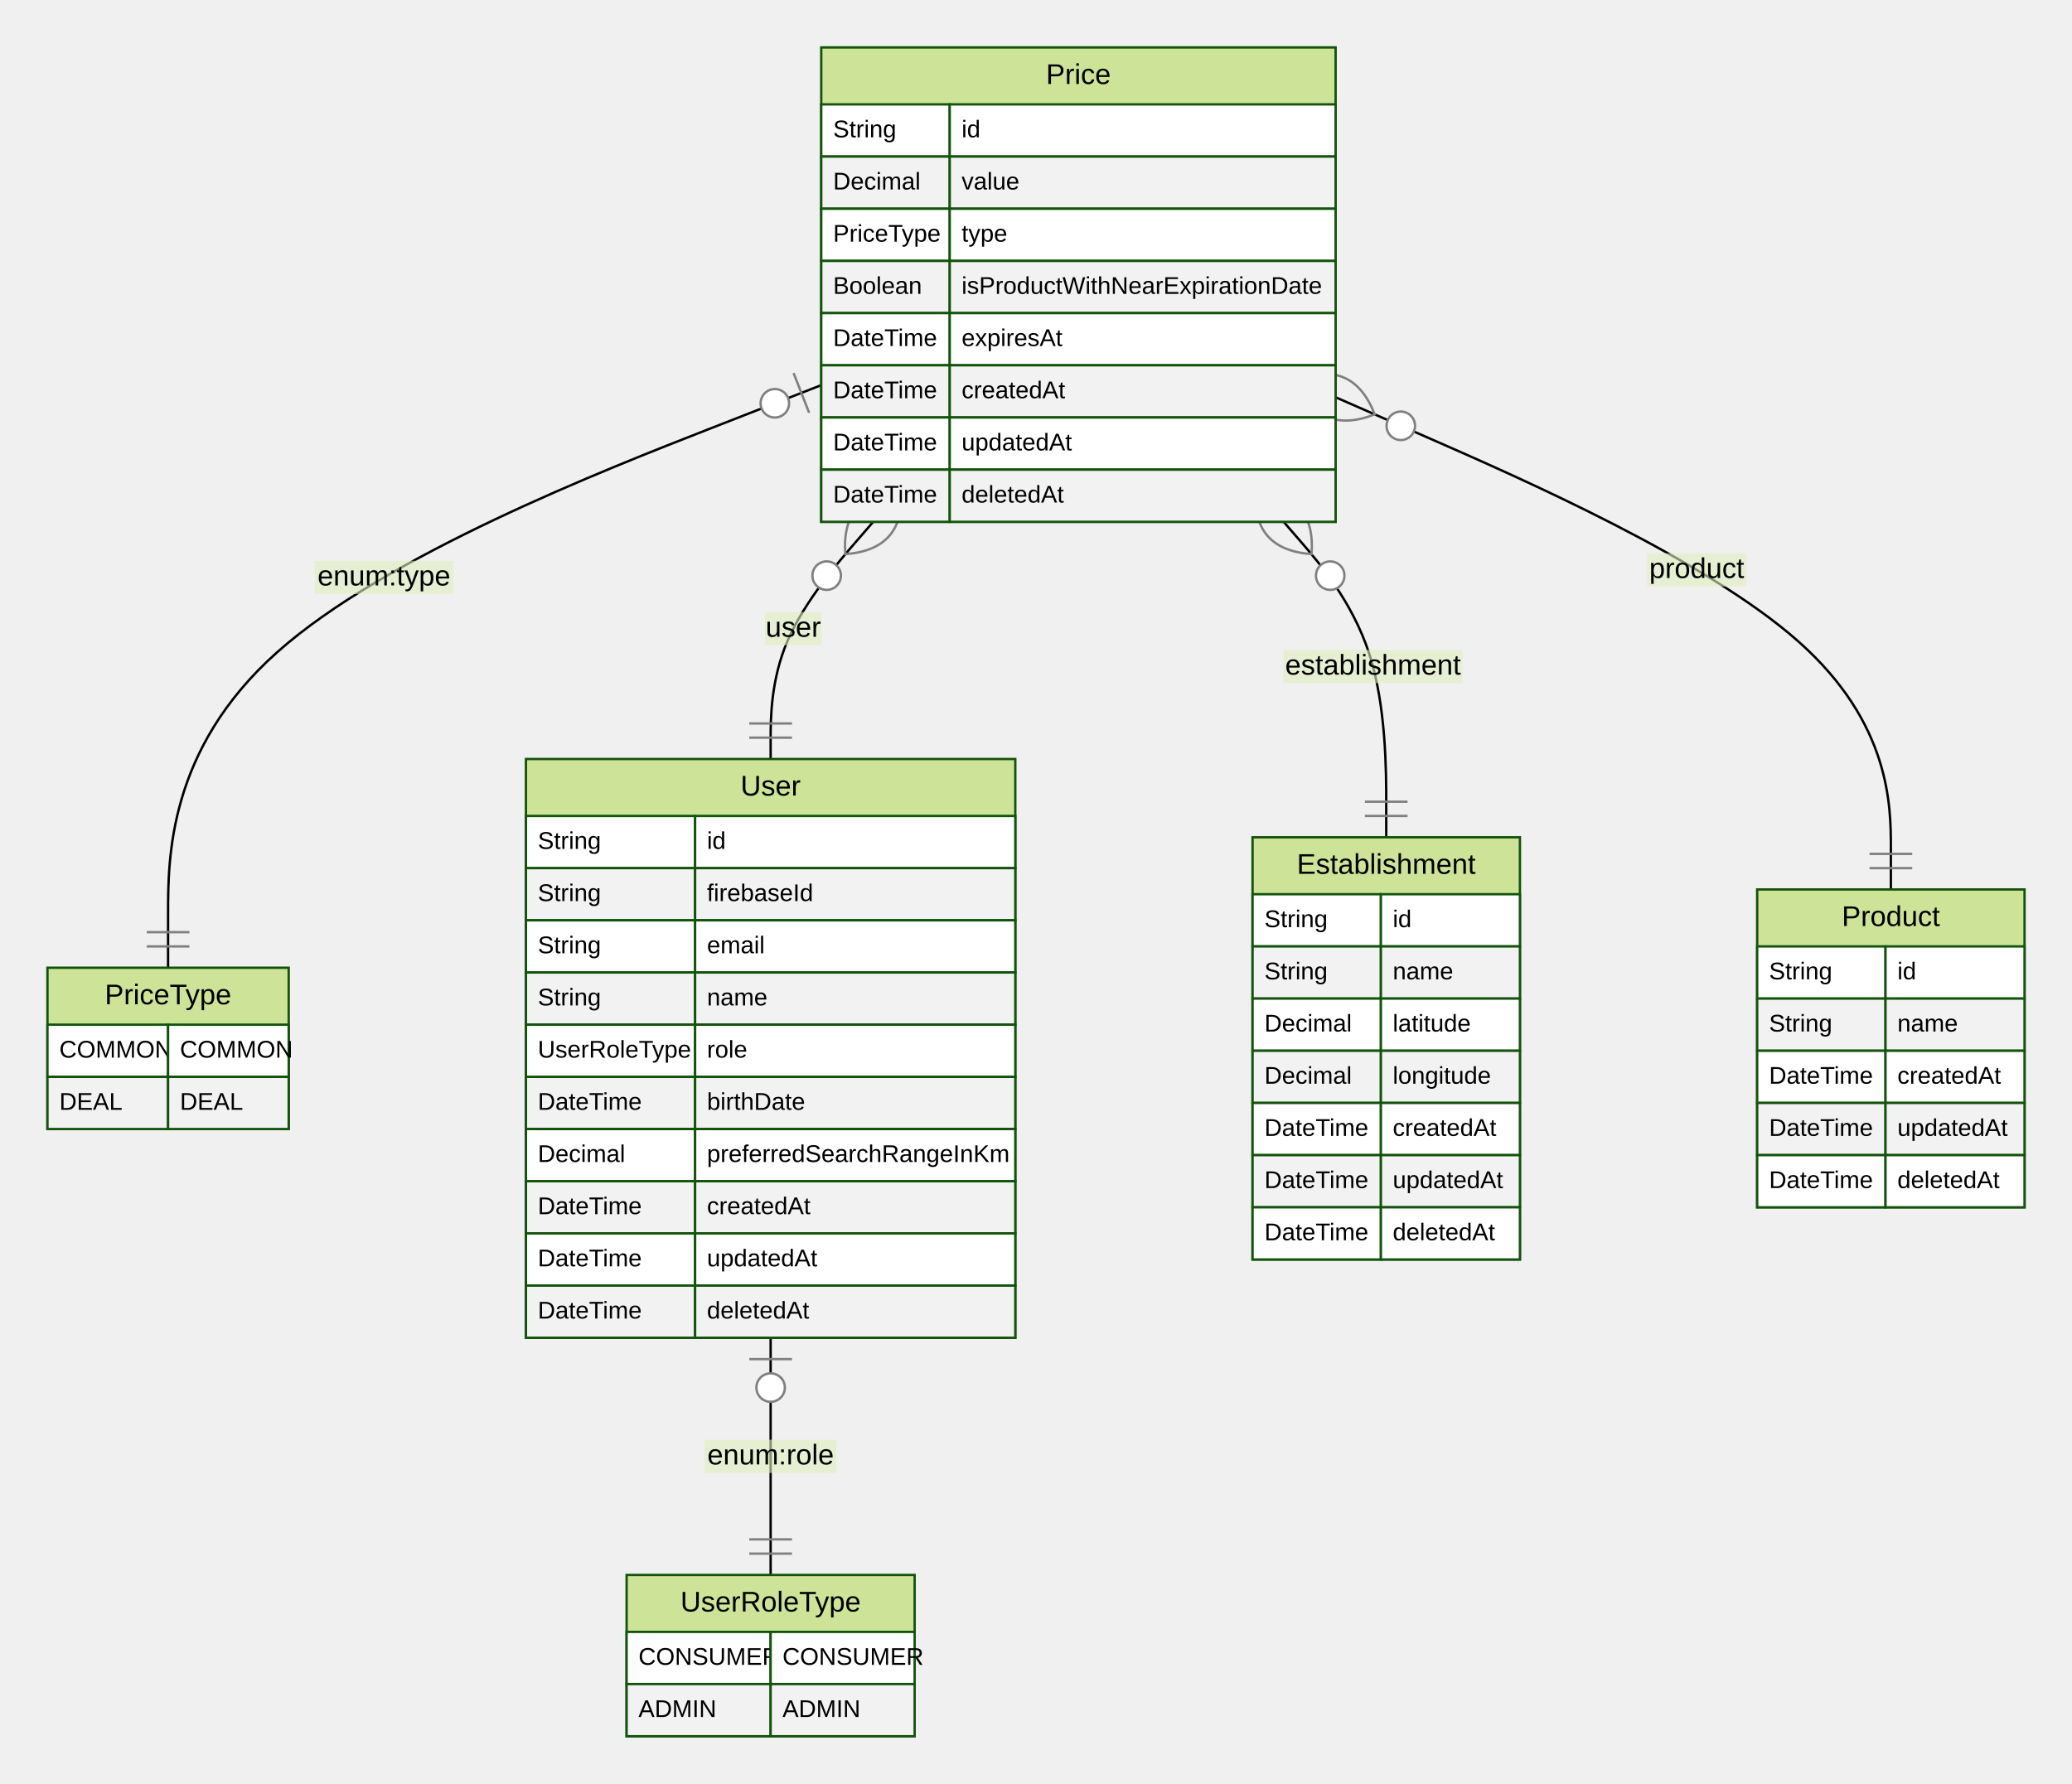
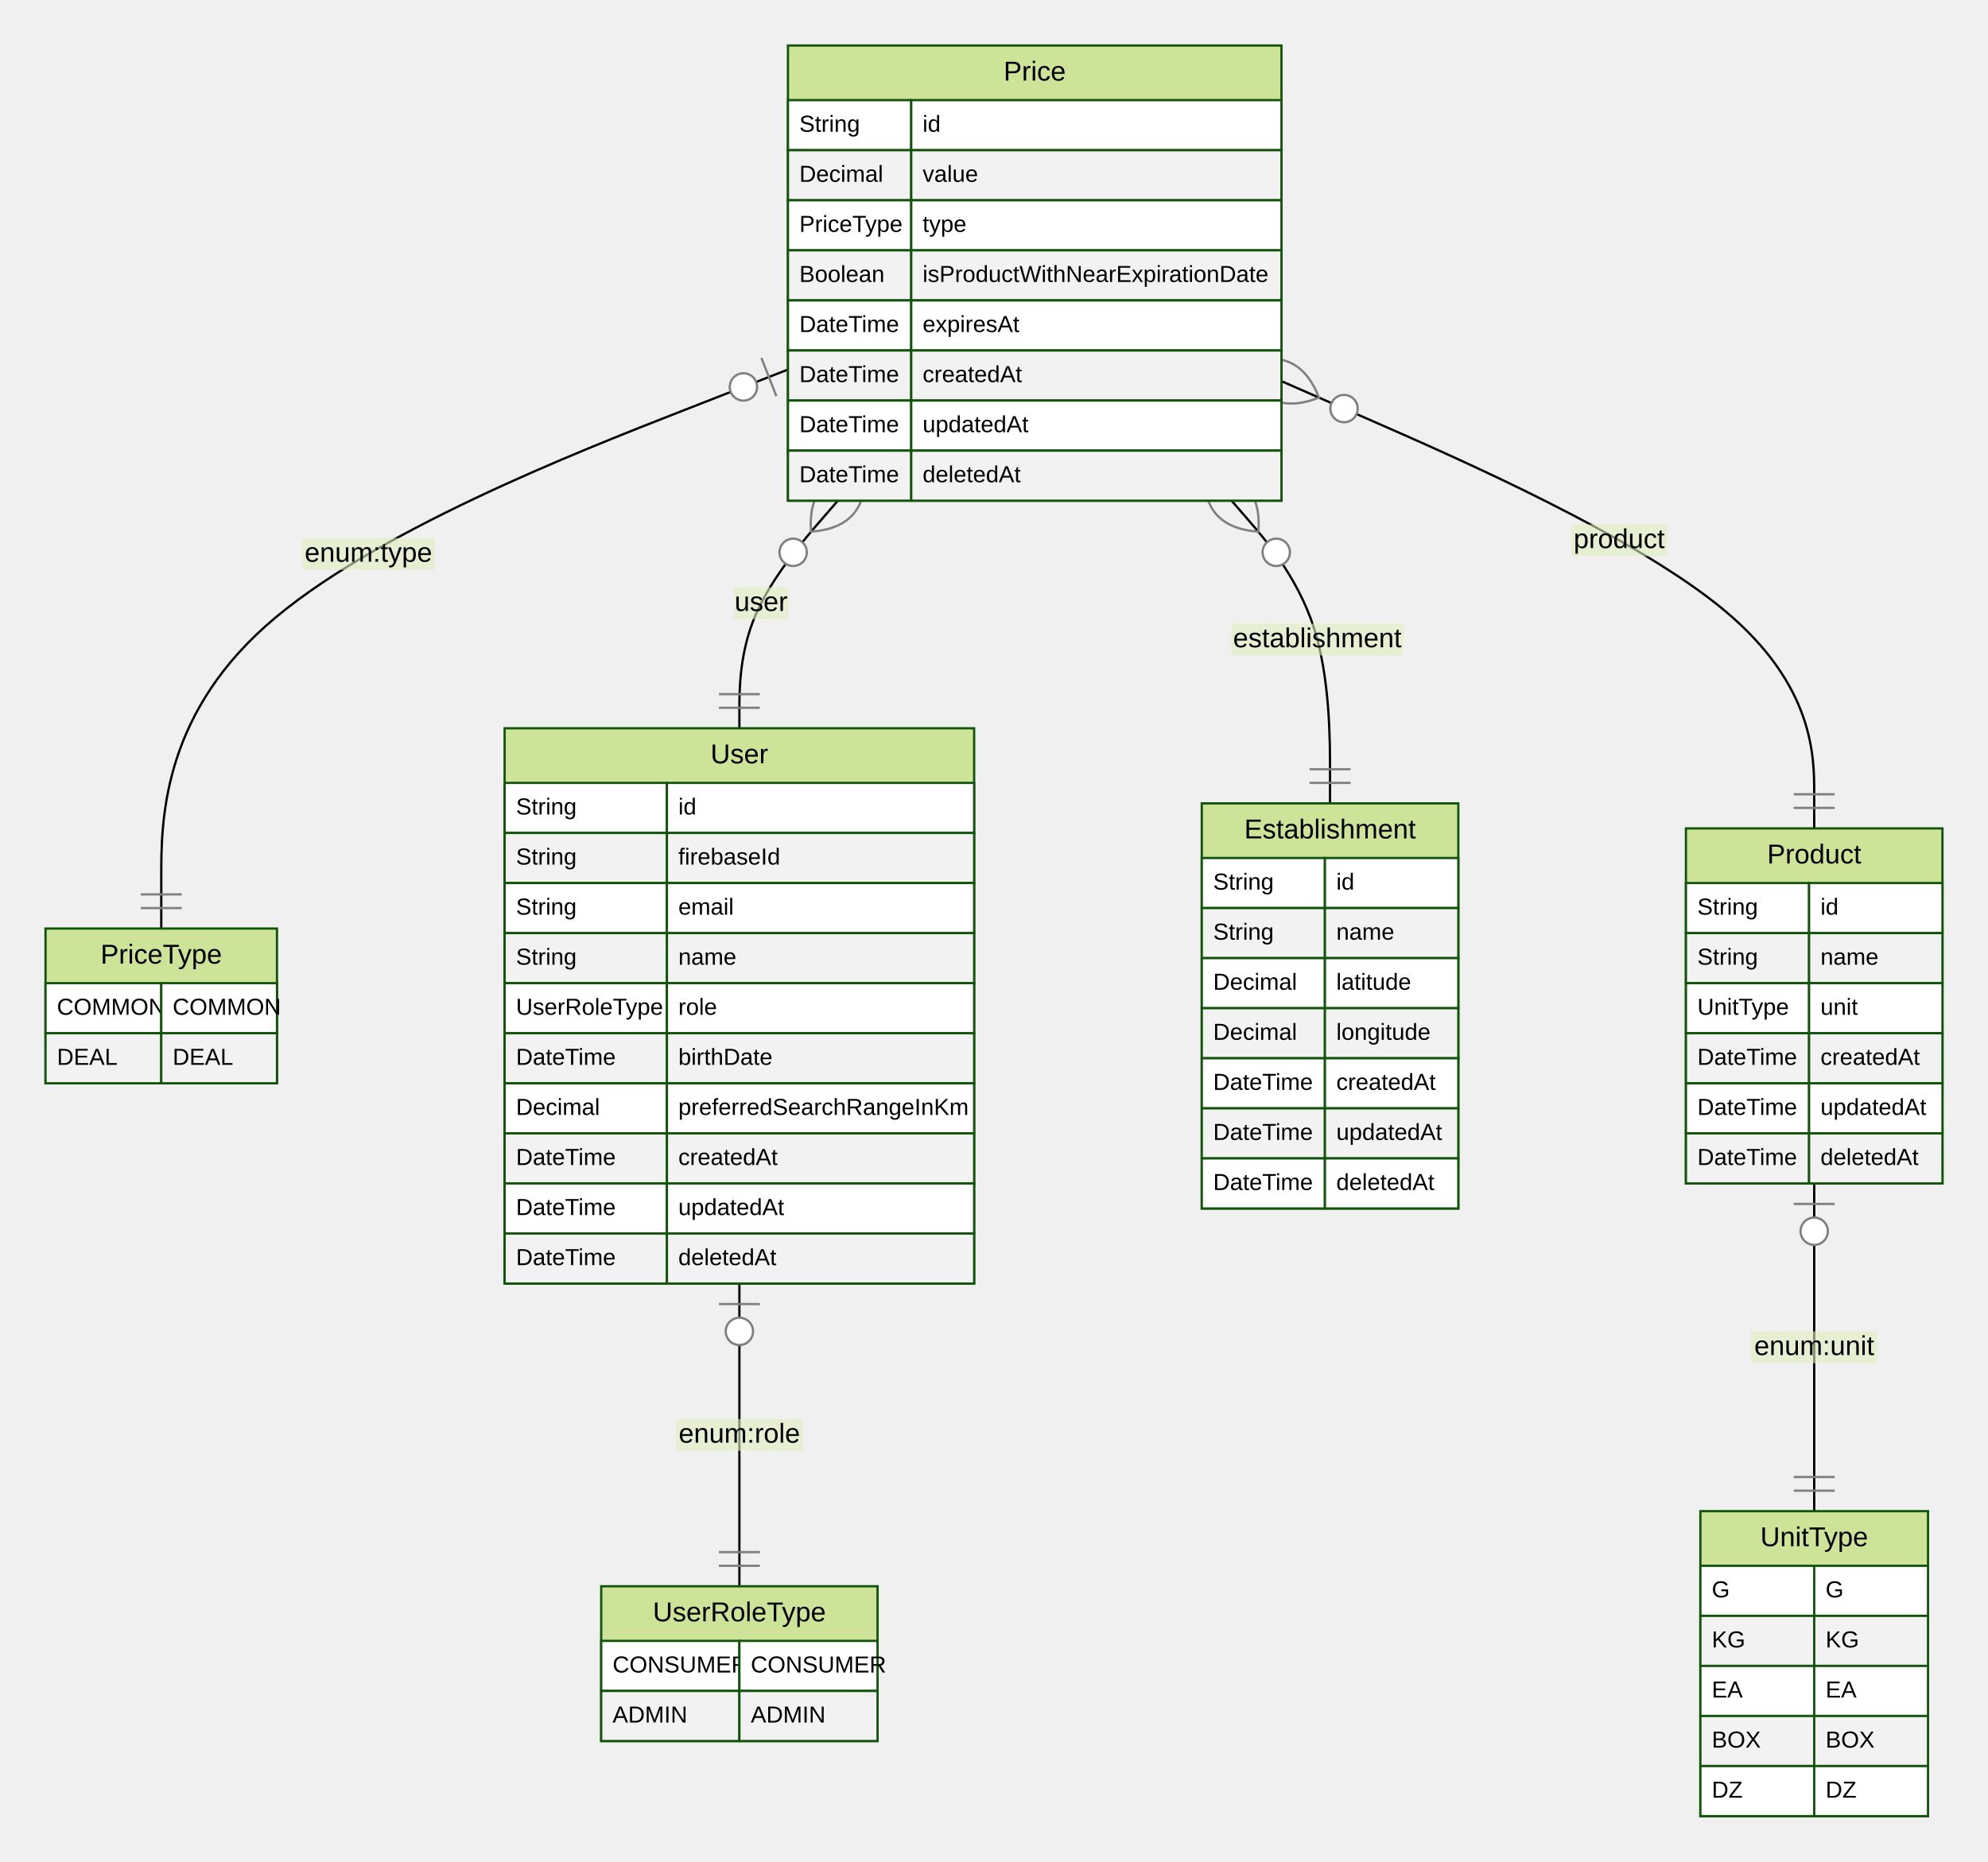
- <svg xmlns="http://www.w3.org/2000/svg" id="mermaid-0" width="100%" height="752" style="max-width: 873.355px; background-color: white;" viewBox="0 0 873.355 752">
+ <svg xmlns="http://www.w3.org/2000/svg" id="mermaid-0" width="100%" height="818" style="max-width: 873.355px; background-color: white;" viewBox="0 0 873.355 818">
  <style>#mermaid-0 {font-family:"trebuchet ms",verdana,arial,sans-serif;font-size:16px;fill:#000000;}#mermaid-0 .error-icon{fill:#552222;}#mermaid-0 .error-text{fill:#552222;stroke:#552222;}#mermaid-0 .edge-thickness-normal{stroke-width:2px;}#mermaid-0 .edge-thickness-thick{stroke-width:3.5px;}#mermaid-0 .edge-pattern-solid{stroke-dasharray:0;}#mermaid-0 .edge-pattern-dashed{stroke-dasharray:3;}#mermaid-0 .edge-pattern-dotted{stroke-dasharray:2;}#mermaid-0 .marker{fill:#000000;stroke:#000000;}#mermaid-0 .marker.cross{stroke:#000000;}#mermaid-0 svg{font-family:"trebuchet ms",verdana,arial,sans-serif;font-size:16px;}#mermaid-0 .entityBox{fill:#cde498;stroke:#13540c;}#mermaid-0 .attributeBoxOdd{fill:#ffffff;stroke:#13540c;}#mermaid-0 .attributeBoxEven{fill:#f2f2f2;stroke:#13540c;}#mermaid-0 .relationshipLabelBox{fill:hsl(78.158, 58.462%, 84.51%);opacity:0.7;background-color:hsl(78.158, 58.462%, 84.51%);}#mermaid-0 .relationshipLabelBox rect{opacity:0.5;}#mermaid-0 .relationshipLine{stroke:#000000;}#mermaid-0 :root{--mermaid-font-family:"trebuchet ms",verdana,arial,sans-serif;}</style>
  <g />
  <defs>
    <marker id="ONLY_ONE_START" refX="0" refY="9" markerWidth="18" markerHeight="18" orient="auto">
      <path stroke="gray" fill="none" d="M9,0 L9,18 M15,0 L15,18" />
    </marker>
  </defs>
  <defs>
    <marker id="ONLY_ONE_END" refX="18" refY="9" markerWidth="18" markerHeight="18" orient="auto">
      <path stroke="gray" fill="none" d="M3,0 L3,18 M9,0 L9,18" />
    </marker>
  </defs>
  <defs>
    <marker id="ZERO_OR_ONE_START" refX="0" refY="9" markerWidth="30" markerHeight="18" orient="auto">
      <circle stroke="gray" fill="white" cx="21" cy="9" r="6" />
      <path stroke="gray" fill="none" d="M9,0 L9,18" />
    </marker>
  </defs>
  <defs>
    <marker id="ZERO_OR_ONE_END" refX="30" refY="9" markerWidth="30" markerHeight="18" orient="auto">
      <circle stroke="gray" fill="white" cx="9" cy="9" r="6" />
      <path stroke="gray" fill="none" d="M21,0 L21,18" />
    </marker>
  </defs>
  <defs>
    <marker id="ONE_OR_MORE_START" refX="18" refY="18" markerWidth="45" markerHeight="36" orient="auto">
      <path stroke="gray" fill="none" d="M0,18 Q 18,0 36,18 Q 18,36 0,18 M42,9 L42,27" />
    </marker>
  </defs>
  <defs>
    <marker id="ONE_OR_MORE_END" refX="27" refY="18" markerWidth="45" markerHeight="36" orient="auto">
      <path stroke="gray" fill="none" d="M3,9 L3,27 M9,18 Q27,0 45,18 Q27,36 9,18" />
    </marker>
  </defs>
  <defs>
    <marker id="ZERO_OR_MORE_START" refX="18" refY="18" markerWidth="57" markerHeight="36" orient="auto">
      <circle stroke="gray" fill="white" cx="48" cy="18" r="6" />
      <path stroke="gray" fill="none" d="M0,18 Q18,0 36,18 Q18,36 0,18" />
    </marker>
  </defs>
  <defs>
    <marker id="ZERO_OR_MORE_END" refX="39" refY="18" markerWidth="57" markerHeight="36" orient="auto">
      <circle stroke="gray" fill="white" cx="9" cy="18" r="6" />
      <path stroke="gray" fill="none" d="M21,18 Q39,0 57,18 Q39,36 21,18" />
    </marker>
  </defs>
-   <path class="er relationshipLine" d="M324.822,564L324.822,572.333C324.822,580.667,324.822,597.333,324.822,614C324.822,630.667,324.822,647.333,324.822,655.667L324.822,664" stroke="gray" fill="none" marker-end="url(#ONLY_ONE_END)" marker-start="url(#ZERO_OR_ONE_START)" />
+   <path class="er relationshipLine" d="M324.822,564L324.822,572.333C324.822,580.667,324.822,597.333,324.822,619.5C324.822,641.667,324.822,669.333,324.822,683.167L324.822,697" stroke="gray" fill="none" marker-end="url(#ONLY_ONE_END)" marker-start="url(#ZERO_OR_ONE_START)" />
+   <path class="er relationshipLine" d="M797.005,520L797.005,535.667C797.005,551.333,797.005,582.667,797.005,606.667C797.005,630.667,797.005,647.333,797.005,655.667L797.005,664" stroke="gray" fill="none" marker-end="url(#ONLY_ONE_END)" marker-start="url(#ZERO_OR_ONE_START)" />
  <path class="er relationshipLine" d="M346.158,162.377L300.273,180.314C254.387,198.251,162.615,234.126,116.73,275.063C70.844,316,70.844,362,70.844,385L70.844,408" stroke="gray" fill="none" marker-end="url(#ONLY_ONE_END)" marker-start="url(#ZERO_OR_ONE_START)" />
  <path class="er relationshipLine" d="M368.069,220L360.861,228.333C353.653,236.667,339.237,253.333,332.029,270C324.822,286.667,324.822,303.333,324.822,311.667L324.822,320" stroke="gray" fill="none" marker-end="url(#ONLY_ONE_END)" marker-start="url(#ZERO_OR_MORE_START)" />
-   <path class="er relationshipLine" d="M562.968,167.485L601.974,184.571C640.981,201.657,718.993,235.828,757.999,270.414C797.005,305,797.005,340,797.005,357.5L797.005,375" stroke="gray" fill="none" marker-end="url(#ONLY_ONE_END)" marker-start="url(#ZERO_OR_MORE_START)" />
+   <path class="er relationshipLine" d="M562.968,167.485L601.974,184.571C640.981,201.657,718.993,235.828,757.999,268.581C797.005,301.333,797.005,332.667,797.005,348.333L797.005,364" stroke="gray" fill="none" marker-end="url(#ONLY_ONE_END)" marker-start="url(#ZERO_OR_MORE_START)" />
  <path class="er relationshipLine" d="M541.058,220L548.266,228.333C555.474,236.667,569.89,253.333,577.097,275.5C584.305,297.667,584.305,325.333,584.305,339.167L584.305,353" stroke="gray" fill="none" marker-end="url(#ONLY_ONE_END)" marker-start="url(#ZERO_OR_MORE_START)" />
-   <g id="UserRoleType" transform="translate(264.118,664 )">
+   <g id="UserRoleType" transform="translate(264.118,697 )">
    <rect class="er entityBox" fill="honeydew" fill-opacity="100%" stroke="gray" x="0" y="0" width="121.407" height="68" />
    <text class="er entityLabel" id="entity-UserRoleType" x="0" y="0" dominant-baseline="middle" text-anchor="middle" style="font-family: &quot;trebuchet ms&quot;, verdana, arial, sans-serif;; font-size: 12px" transform="translate(60.70358,12)">UserRoleType</text>
    <rect class="er attributeBoxOdd" fill="honeydew" fill-opacity="100%" stroke="gray" x="0" y="24" width="60.704" height="22" />
    <text class="er entityLabel" id="entity-UserRoleType-attr-1-type" x="0" y="0" dominant-baseline="middle" text-anchor="left" style="font-family: &quot;trebuchet ms&quot;, verdana, arial, sans-serif;; font-size: 10.2px" transform="translate(5,35)">CONSUMER</text>
    <rect class="er attributeBoxOdd" fill="honeydew" fill-opacity="100%" stroke="gray" x="60.704" y="24" width="60.704" height="22" />
    <text class="er entityLabel" id="entity-UserRoleType-attr-1-name" x="0" y="0" dominant-baseline="middle" text-anchor="left" style="font-family: &quot;trebuchet ms&quot;, verdana, arial, sans-serif;; font-size: 10.2px" transform="translate(65.70358,35)">CONSUMER</text>
    <rect class="er attributeBoxEven" fill="honeydew" fill-opacity="100%" stroke="gray" x="0" y="46" width="60.704" height="22" />
    <text class="er entityLabel" id="entity-UserRoleType-attr-2-type" x="0" y="0" dominant-baseline="middle" text-anchor="left" style="font-family: &quot;trebuchet ms&quot;, verdana, arial, sans-serif;; font-size: 10.2px" transform="translate(5,57)">ADMIN</text>
    <rect class="er attributeBoxEven" fill="honeydew" fill-opacity="100%" stroke="gray" x="60.704" y="46" width="60.704" height="22" />
    <text class="er entityLabel" id="entity-UserRoleType-attr-2-name" x="0" y="0" dominant-baseline="middle" text-anchor="left" style="font-family: &quot;trebuchet ms&quot;, verdana, arial, sans-serif;; font-size: 10.2px" transform="translate(65.70358,57)">ADMIN</text>
+   </g>
+   <g id="UnitType" transform="translate(747.0048,664 )">
+     <rect class="er entityBox" fill="honeydew" fill-opacity="100%" stroke="gray" x="0" y="0" width="100" height="134" />
+     <text class="er entityLabel" id="entity-UnitType" x="0" y="0" dominant-baseline="middle" text-anchor="middle" style="font-family: &quot;trebuchet ms&quot;, verdana, arial, sans-serif;; font-size: 12px" transform="translate(50,12)">UnitType</text>
+     <rect class="er attributeBoxOdd" fill="honeydew" fill-opacity="100%" stroke="gray" x="0" y="24" width="50" height="22" />
+     <text class="er entityLabel" id="entity-UnitType-attr-1-type" x="0" y="0" dominant-baseline="middle" text-anchor="left" style="font-family: &quot;trebuchet ms&quot;, verdana, arial, sans-serif;; font-size: 10.2px" transform="translate(5,35)">G</text>
+     <rect class="er attributeBoxOdd" fill="honeydew" fill-opacity="100%" stroke="gray" x="50" y="24" width="50" height="22" />
+     <text class="er entityLabel" id="entity-UnitType-attr-1-name" x="0" y="0" dominant-baseline="middle" text-anchor="left" style="font-family: &quot;trebuchet ms&quot;, verdana, arial, sans-serif;; font-size: 10.2px" transform="translate(55,35)">G</text>
+     <rect class="er attributeBoxEven" fill="honeydew" fill-opacity="100%" stroke="gray" x="0" y="46" width="50" height="22" />
+     <text class="er entityLabel" id="entity-UnitType-attr-2-type" x="0" y="0" dominant-baseline="middle" text-anchor="left" style="font-family: &quot;trebuchet ms&quot;, verdana, arial, sans-serif;; font-size: 10.2px" transform="translate(5,57)">KG</text>
+     <rect class="er attributeBoxEven" fill="honeydew" fill-opacity="100%" stroke="gray" x="50" y="46" width="50" height="22" />
+     <text class="er entityLabel" id="entity-UnitType-attr-2-name" x="0" y="0" dominant-baseline="middle" text-anchor="left" style="font-family: &quot;trebuchet ms&quot;, verdana, arial, sans-serif;; font-size: 10.2px" transform="translate(55,57)">KG</text>
+     <rect class="er attributeBoxOdd" fill="honeydew" fill-opacity="100%" stroke="gray" x="0" y="68" width="50" height="22" />
+     <text class="er entityLabel" id="entity-UnitType-attr-3-type" x="0" y="0" dominant-baseline="middle" text-anchor="left" style="font-family: &quot;trebuchet ms&quot;, verdana, arial, sans-serif;; font-size: 10.2px" transform="translate(5,79)">EA</text>
+     <rect class="er attributeBoxOdd" fill="honeydew" fill-opacity="100%" stroke="gray" x="50" y="68" width="50" height="22" />
+     <text class="er entityLabel" id="entity-UnitType-attr-3-name" x="0" y="0" dominant-baseline="middle" text-anchor="left" style="font-family: &quot;trebuchet ms&quot;, verdana, arial, sans-serif;; font-size: 10.2px" transform="translate(55,79)">EA</text>
+     <rect class="er attributeBoxEven" fill="honeydew" fill-opacity="100%" stroke="gray" x="0" y="90" width="50" height="22" />
+     <text class="er entityLabel" id="entity-UnitType-attr-4-type" x="0" y="0" dominant-baseline="middle" text-anchor="left" style="font-family: &quot;trebuchet ms&quot;, verdana, arial, sans-serif;; font-size: 10.2px" transform="translate(5,101)">BOX</text>
+     <rect class="er attributeBoxEven" fill="honeydew" fill-opacity="100%" stroke="gray" x="50" y="90" width="50" height="22" />
+     <text class="er entityLabel" id="entity-UnitType-attr-4-name" x="0" y="0" dominant-baseline="middle" text-anchor="left" style="font-family: &quot;trebuchet ms&quot;, verdana, arial, sans-serif;; font-size: 10.2px" transform="translate(55,101)">BOX</text>
+     <rect class="er attributeBoxOdd" fill="honeydew" fill-opacity="100%" stroke="gray" x="0" y="112" width="50" height="22" />
+     <text class="er entityLabel" id="entity-UnitType-attr-5-type" x="0" y="0" dominant-baseline="middle" text-anchor="left" style="font-family: &quot;trebuchet ms&quot;, verdana, arial, sans-serif;; font-size: 10.2px" transform="translate(5,123)">DZ</text>
+     <rect class="er attributeBoxOdd" fill="honeydew" fill-opacity="100%" stroke="gray" x="50" y="112" width="50" height="22" />
+     <text class="er entityLabel" id="entity-UnitType-attr-5-name" x="0" y="0" dominant-baseline="middle" text-anchor="left" style="font-family: &quot;trebuchet ms&quot;, verdana, arial, sans-serif;; font-size: 10.2px" transform="translate(55,123)">DZ</text>
  </g>
  <g id="PriceType" transform="translate(20,408 )">
    <rect class="er entityBox" fill="honeydew" fill-opacity="100%" stroke="gray" x="0" y="0" width="101.688" height="68" />
    <text class="er entityLabel" id="entity-PriceType" x="0" y="0" dominant-baseline="middle" text-anchor="middle" style="font-family: &quot;trebuchet ms&quot;, verdana, arial, sans-serif;; font-size: 12px" transform="translate(50.84375,12)">PriceType</text>
    <rect class="er attributeBoxOdd" fill="honeydew" fill-opacity="100%" stroke="gray" x="0" y="24" width="50.844" height="22" />
    <text class="er entityLabel" id="entity-PriceType-attr-1-type" x="0" y="0" dominant-baseline="middle" text-anchor="left" style="font-family: &quot;trebuchet ms&quot;, verdana, arial, sans-serif;; font-size: 10.2px" transform="translate(5,35)">COMMON</text>
    <rect class="er attributeBoxOdd" fill="honeydew" fill-opacity="100%" stroke="gray" x="50.844" y="24" width="50.844" height="22" />
    <text class="er entityLabel" id="entity-PriceType-attr-1-name" x="0" y="0" dominant-baseline="middle" text-anchor="left" style="font-family: &quot;trebuchet ms&quot;, verdana, arial, sans-serif;; font-size: 10.2px" transform="translate(55.84375,35)">COMMON</text>
    <rect class="er attributeBoxEven" fill="honeydew" fill-opacity="100%" stroke="gray" x="0" y="46" width="50.844" height="22" />
    <text class="er entityLabel" id="entity-PriceType-attr-2-type" x="0" y="0" dominant-baseline="middle" text-anchor="left" style="font-family: &quot;trebuchet ms&quot;, verdana, arial, sans-serif;; font-size: 10.2px" transform="translate(5,57)">DEAL</text>
    <rect class="er attributeBoxEven" fill="honeydew" fill-opacity="100%" stroke="gray" x="50.844" y="46" width="50.844" height="22" />
    <text class="er entityLabel" id="entity-PriceType-attr-2-name" x="0" y="0" dominant-baseline="middle" text-anchor="left" style="font-family: &quot;trebuchet ms&quot;, verdana, arial, sans-serif;; font-size: 10.2px" transform="translate(55.84375,57)">DEAL</text>
  </g>
  <g id="User" transform="translate(221.6875,320 )">
    <rect class="er entityBox" fill="honeydew" fill-opacity="100%" stroke="gray" x="0" y="0" width="206.268" height="244" />
    <text class="er entityLabel" id="entity-User" x="0" y="0" dominant-baseline="middle" text-anchor="middle" style="font-family: &quot;trebuchet ms&quot;, verdana, arial, sans-serif;; font-size: 12px" transform="translate(103.134,12)">User</text>
    <rect class="er attributeBoxOdd" fill="honeydew" fill-opacity="100%" stroke="gray" x="0" y="24" width="71.298" height="22" />
    <text class="er entityLabel" id="entity-User-attr-1-type" x="0" y="0" dominant-baseline="middle" text-anchor="left" style="font-family: &quot;trebuchet ms&quot;, verdana, arial, sans-serif;; font-size: 10.2px" transform="translate(5,35)">String</text>
    <rect class="er attributeBoxOdd" fill="honeydew" fill-opacity="100%" stroke="gray" x="71.298" y="24" width="134.97" height="22" />
    <text class="er entityLabel" id="entity-User-attr-1-name" x="0" y="0" dominant-baseline="middle" text-anchor="left" style="font-family: &quot;trebuchet ms&quot;, verdana, arial, sans-serif;; font-size: 10.2px" transform="translate(76.29807,35)">id</text>
    <rect class="er attributeBoxEven" fill="honeydew" fill-opacity="100%" stroke="gray" x="0" y="46" width="71.298" height="22" />
    <text class="er entityLabel" id="entity-User-attr-2-type" x="0" y="0" dominant-baseline="middle" text-anchor="left" style="font-family: &quot;trebuchet ms&quot;, verdana, arial, sans-serif;; font-size: 10.2px" transform="translate(5,57)">String</text>
    <rect class="er attributeBoxEven" fill="honeydew" fill-opacity="100%" stroke="gray" x="71.298" y="46" width="134.97" height="22" />
    <text class="er entityLabel" id="entity-User-attr-2-name" x="0" y="0" dominant-baseline="middle" text-anchor="left" style="font-family: &quot;trebuchet ms&quot;, verdana, arial, sans-serif;; font-size: 10.2px" transform="translate(76.29807,57)">firebaseId</text>
    <rect class="er attributeBoxOdd" fill="honeydew" fill-opacity="100%" stroke="gray" x="0" y="68" width="71.298" height="22" />
    <text class="er entityLabel" id="entity-User-attr-3-type" x="0" y="0" dominant-baseline="middle" text-anchor="left" style="font-family: &quot;trebuchet ms&quot;, verdana, arial, sans-serif;; font-size: 10.2px" transform="translate(5,79)">String</text>
    <rect class="er attributeBoxOdd" fill="honeydew" fill-opacity="100%" stroke="gray" x="71.298" y="68" width="134.97" height="22" />
    <text class="er entityLabel" id="entity-User-attr-3-name" x="0" y="0" dominant-baseline="middle" text-anchor="left" style="font-family: &quot;trebuchet ms&quot;, verdana, arial, sans-serif;; font-size: 10.2px" transform="translate(76.29807,79)">email</text>
    <rect class="er attributeBoxEven" fill="honeydew" fill-opacity="100%" stroke="gray" x="0" y="90" width="71.298" height="22" />
    <text class="er entityLabel" id="entity-User-attr-4-type" x="0" y="0" dominant-baseline="middle" text-anchor="left" style="font-family: &quot;trebuchet ms&quot;, verdana, arial, sans-serif;; font-size: 10.2px" transform="translate(5,101)">String</text>
    <rect class="er attributeBoxEven" fill="honeydew" fill-opacity="100%" stroke="gray" x="71.298" y="90" width="134.97" height="22" />
    <text class="er entityLabel" id="entity-User-attr-4-name" x="0" y="0" dominant-baseline="middle" text-anchor="left" style="font-family: &quot;trebuchet ms&quot;, verdana, arial, sans-serif;; font-size: 10.2px" transform="translate(76.29807,101)">name</text>
    <rect class="er attributeBoxOdd" fill="honeydew" fill-opacity="100%" stroke="gray" x="0" y="112" width="71.298" height="22" />
    <text class="er entityLabel" id="entity-User-attr-5-type" x="0" y="0" dominant-baseline="middle" text-anchor="left" style="font-family: &quot;trebuchet ms&quot;, verdana, arial, sans-serif;; font-size: 10.2px" transform="translate(5,123)">UserRoleType</text>
    <rect class="er attributeBoxOdd" fill="honeydew" fill-opacity="100%" stroke="gray" x="71.298" y="112" width="134.97" height="22" />
    <text class="er entityLabel" id="entity-User-attr-5-name" x="0" y="0" dominant-baseline="middle" text-anchor="left" style="font-family: &quot;trebuchet ms&quot;, verdana, arial, sans-serif;; font-size: 10.2px" transform="translate(76.29807,123)">role</text>
    <rect class="er attributeBoxEven" fill="honeydew" fill-opacity="100%" stroke="gray" x="0" y="134" width="71.298" height="22" />
    <text class="er entityLabel" id="entity-User-attr-6-type" x="0" y="0" dominant-baseline="middle" text-anchor="left" style="font-family: &quot;trebuchet ms&quot;, verdana, arial, sans-serif;; font-size: 10.2px" transform="translate(5,145)">DateTime</text>
    <rect class="er attributeBoxEven" fill="honeydew" fill-opacity="100%" stroke="gray" x="71.298" y="134" width="134.97" height="22" />
    <text class="er entityLabel" id="entity-User-attr-6-name" x="0" y="0" dominant-baseline="middle" text-anchor="left" style="font-family: &quot;trebuchet ms&quot;, verdana, arial, sans-serif;; font-size: 10.2px" transform="translate(76.29807,145)">birthDate</text>
    <rect class="er attributeBoxOdd" fill="honeydew" fill-opacity="100%" stroke="gray" x="0" y="156" width="71.298" height="22" />
    <text class="er entityLabel" id="entity-User-attr-7-type" x="0" y="0" dominant-baseline="middle" text-anchor="left" style="font-family: &quot;trebuchet ms&quot;, verdana, arial, sans-serif;; font-size: 10.2px" transform="translate(5,167)">Decimal</text>
    <rect class="er attributeBoxOdd" fill="honeydew" fill-opacity="100%" stroke="gray" x="71.298" y="156" width="134.97" height="22" />
    <text class="er entityLabel" id="entity-User-attr-7-name" x="0" y="0" dominant-baseline="middle" text-anchor="left" style="font-family: &quot;trebuchet ms&quot;, verdana, arial, sans-serif;; font-size: 10.2px" transform="translate(76.29807,167)">preferredSearchRangeInKm</text>
    <rect class="er attributeBoxEven" fill="honeydew" fill-opacity="100%" stroke="gray" x="0" y="178" width="71.298" height="22" />
    <text class="er entityLabel" id="entity-User-attr-8-type" x="0" y="0" dominant-baseline="middle" text-anchor="left" style="font-family: &quot;trebuchet ms&quot;, verdana, arial, sans-serif;; font-size: 10.2px" transform="translate(5,189)">DateTime</text>
    <rect class="er attributeBoxEven" fill="honeydew" fill-opacity="100%" stroke="gray" x="71.298" y="178" width="134.97" height="22" />
    <text class="er entityLabel" id="entity-User-attr-8-name" x="0" y="0" dominant-baseline="middle" text-anchor="left" style="font-family: &quot;trebuchet ms&quot;, verdana, arial, sans-serif;; font-size: 10.2px" transform="translate(76.29807,189)">createdAt</text>
    <rect class="er attributeBoxOdd" fill="honeydew" fill-opacity="100%" stroke="gray" x="0" y="200" width="71.298" height="22" />
    <text class="er entityLabel" id="entity-User-attr-9-type" x="0" y="0" dominant-baseline="middle" text-anchor="left" style="font-family: &quot;trebuchet ms&quot;, verdana, arial, sans-serif;; font-size: 10.2px" transform="translate(5,211)">DateTime</text>
    <rect class="er attributeBoxOdd" fill="honeydew" fill-opacity="100%" stroke="gray" x="71.298" y="200" width="134.97" height="22" />
    <text class="er entityLabel" id="entity-User-attr-9-name" x="0" y="0" dominant-baseline="middle" text-anchor="left" style="font-family: &quot;trebuchet ms&quot;, verdana, arial, sans-serif;; font-size: 10.2px" transform="translate(76.29807,211)">updatedAt</text>
    <rect class="er attributeBoxEven" fill="honeydew" fill-opacity="100%" stroke="gray" x="0" y="222" width="71.298" height="22" />
    <text class="er entityLabel" id="entity-User-attr-10-type" x="0" y="0" dominant-baseline="middle" text-anchor="left" style="font-family: &quot;trebuchet ms&quot;, verdana, arial, sans-serif;; font-size: 10.2px" transform="translate(5,233)">DateTime</text>
    <rect class="er attributeBoxEven" fill="honeydew" fill-opacity="100%" stroke="gray" x="71.298" y="222" width="134.97" height="22" />
    <text class="er entityLabel" id="entity-User-attr-10-name" x="0" y="0" dominant-baseline="middle" text-anchor="left" style="font-family: &quot;trebuchet ms&quot;, verdana, arial, sans-serif;; font-size: 10.2px" transform="translate(76.29807,233)">deletedAt</text>
  </g>
  <g id="Establishment" transform="translate(527.9556,353 )">
    <rect class="er entityBox" fill="honeydew" fill-opacity="100%" stroke="gray" x="0" y="0" width="112.699" height="178" />
    <text class="er entityLabel" id="entity-Establishment" x="0" y="0" dominant-baseline="middle" text-anchor="middle" style="font-family: &quot;trebuchet ms&quot;, verdana, arial, sans-serif;; font-size: 12px" transform="translate(56.34975,12)">Establishment</text>
    <rect class="er attributeBoxOdd" fill="honeydew" fill-opacity="100%" stroke="gray" x="0" y="24" width="54.096" height="22" />
    <text class="er entityLabel" id="entity-Establishment-attr-1-type" x="0" y="0" dominant-baseline="middle" text-anchor="left" style="font-family: &quot;trebuchet ms&quot;, verdana, arial, sans-serif;; font-size: 10.2px" transform="translate(5,35)">String</text>
    <rect class="er attributeBoxOdd" fill="honeydew" fill-opacity="100%" stroke="gray" x="54.096" y="24" width="58.604" height="22" />
    <text class="er entityLabel" id="entity-Establishment-attr-1-name" x="0" y="0" dominant-baseline="middle" text-anchor="left" style="font-family: &quot;trebuchet ms&quot;, verdana, arial, sans-serif;; font-size: 10.2px" transform="translate(59.09555,35)">id</text>
    <rect class="er attributeBoxEven" fill="honeydew" fill-opacity="100%" stroke="gray" x="0" y="46" width="54.096" height="22" />
    <text class="er entityLabel" id="entity-Establishment-attr-2-type" x="0" y="0" dominant-baseline="middle" text-anchor="left" style="font-family: &quot;trebuchet ms&quot;, verdana, arial, sans-serif;; font-size: 10.2px" transform="translate(5,57)">String</text>
    <rect class="er attributeBoxEven" fill="honeydew" fill-opacity="100%" stroke="gray" x="54.096" y="46" width="58.604" height="22" />
    <text class="er entityLabel" id="entity-Establishment-attr-2-name" x="0" y="0" dominant-baseline="middle" text-anchor="left" style="font-family: &quot;trebuchet ms&quot;, verdana, arial, sans-serif;; font-size: 10.2px" transform="translate(59.09555,57)">name</text>
    <rect class="er attributeBoxOdd" fill="honeydew" fill-opacity="100%" stroke="gray" x="0" y="68" width="54.096" height="22" />
    <text class="er entityLabel" id="entity-Establishment-attr-3-type" x="0" y="0" dominant-baseline="middle" text-anchor="left" style="font-family: &quot;trebuchet ms&quot;, verdana, arial, sans-serif;; font-size: 10.2px" transform="translate(5,79)">Decimal</text>
    <rect class="er attributeBoxOdd" fill="honeydew" fill-opacity="100%" stroke="gray" x="54.096" y="68" width="58.604" height="22" />
    <text class="er entityLabel" id="entity-Establishment-attr-3-name" x="0" y="0" dominant-baseline="middle" text-anchor="left" style="font-family: &quot;trebuchet ms&quot;, verdana, arial, sans-serif;; font-size: 10.2px" transform="translate(59.09555,79)">latitude</text>
    <rect class="er attributeBoxEven" fill="honeydew" fill-opacity="100%" stroke="gray" x="0" y="90" width="54.096" height="22" />
    <text class="er entityLabel" id="entity-Establishment-attr-4-type" x="0" y="0" dominant-baseline="middle" text-anchor="left" style="font-family: &quot;trebuchet ms&quot;, verdana, arial, sans-serif;; font-size: 10.2px" transform="translate(5,101)">Decimal</text>
    <rect class="er attributeBoxEven" fill="honeydew" fill-opacity="100%" stroke="gray" x="54.096" y="90" width="58.604" height="22" />
    <text class="er entityLabel" id="entity-Establishment-attr-4-name" x="0" y="0" dominant-baseline="middle" text-anchor="left" style="font-family: &quot;trebuchet ms&quot;, verdana, arial, sans-serif;; font-size: 10.2px" transform="translate(59.09555,101)">longitude</text>
    <rect class="er attributeBoxOdd" fill="honeydew" fill-opacity="100%" stroke="gray" x="0" y="112" width="54.096" height="22" />
    <text class="er entityLabel" id="entity-Establishment-attr-5-type" x="0" y="0" dominant-baseline="middle" text-anchor="left" style="font-family: &quot;trebuchet ms&quot;, verdana, arial, sans-serif;; font-size: 10.2px" transform="translate(5,123)">DateTime</text>
    <rect class="er attributeBoxOdd" fill="honeydew" fill-opacity="100%" stroke="gray" x="54.096" y="112" width="58.604" height="22" />
    <text class="er entityLabel" id="entity-Establishment-attr-5-name" x="0" y="0" dominant-baseline="middle" text-anchor="left" style="font-family: &quot;trebuchet ms&quot;, verdana, arial, sans-serif;; font-size: 10.2px" transform="translate(59.09555,123)">createdAt</text>
    <rect class="er attributeBoxEven" fill="honeydew" fill-opacity="100%" stroke="gray" x="0" y="134" width="54.096" height="22" />
    <text class="er entityLabel" id="entity-Establishment-attr-6-type" x="0" y="0" dominant-baseline="middle" text-anchor="left" style="font-family: &quot;trebuchet ms&quot;, verdana, arial, sans-serif;; font-size: 10.2px" transform="translate(5,145)">DateTime</text>
    <rect class="er attributeBoxEven" fill="honeydew" fill-opacity="100%" stroke="gray" x="54.096" y="134" width="58.604" height="22" />
    <text class="er entityLabel" id="entity-Establishment-attr-6-name" x="0" y="0" dominant-baseline="middle" text-anchor="left" style="font-family: &quot;trebuchet ms&quot;, verdana, arial, sans-serif;; font-size: 10.2px" transform="translate(59.09555,145)">updatedAt</text>
    <rect class="er attributeBoxOdd" fill="honeydew" fill-opacity="100%" stroke="gray" x="0" y="156" width="54.096" height="22" />
    <text class="er entityLabel" id="entity-Establishment-attr-7-type" x="0" y="0" dominant-baseline="middle" text-anchor="left" style="font-family: &quot;trebuchet ms&quot;, verdana, arial, sans-serif;; font-size: 10.2px" transform="translate(5,167)">DateTime</text>
    <rect class="er attributeBoxOdd" fill="honeydew" fill-opacity="100%" stroke="gray" x="54.096" y="156" width="58.604" height="22" />
    <text class="er entityLabel" id="entity-Establishment-attr-7-name" x="0" y="0" dominant-baseline="middle" text-anchor="left" style="font-family: &quot;trebuchet ms&quot;, verdana, arial, sans-serif;; font-size: 10.2px" transform="translate(59.09555,167)">deletedAt</text>
  </g>
-   <g id="Product" transform="translate(740.6551,375 )">
-     <rect class="er entityBox" fill="honeydew" fill-opacity="100%" stroke="gray" x="0" y="0" width="112.699" height="134" />
+   <g id="Product" transform="translate(740.6551,364 )">
+     <rect class="er entityBox" fill="honeydew" fill-opacity="100%" stroke="gray" x="0" y="0" width="112.699" height="156" />
    <text class="er entityLabel" id="entity-Product" x="0" y="0" dominant-baseline="middle" text-anchor="middle" style="font-family: &quot;trebuchet ms&quot;, verdana, arial, sans-serif;; font-size: 12px" transform="translate(56.34975,12)">Product</text>
    <rect class="er attributeBoxOdd" fill="honeydew" fill-opacity="100%" stroke="gray" x="0" y="24" width="54.096" height="22" />
    <text class="er entityLabel" id="entity-Product-attr-1-type" x="0" y="0" dominant-baseline="middle" text-anchor="left" style="font-family: &quot;trebuchet ms&quot;, verdana, arial, sans-serif;; font-size: 10.2px" transform="translate(5,35)">String</text>
    <rect class="er attributeBoxOdd" fill="honeydew" fill-opacity="100%" stroke="gray" x="54.096" y="24" width="58.604" height="22" />
    <text class="er entityLabel" id="entity-Product-attr-1-name" x="0" y="0" dominant-baseline="middle" text-anchor="left" style="font-family: &quot;trebuchet ms&quot;, verdana, arial, sans-serif;; font-size: 10.2px" transform="translate(59.09555,35)">id</text>
    <rect class="er attributeBoxEven" fill="honeydew" fill-opacity="100%" stroke="gray" x="0" y="46" width="54.096" height="22" />
    <text class="er entityLabel" id="entity-Product-attr-2-type" x="0" y="0" dominant-baseline="middle" text-anchor="left" style="font-family: &quot;trebuchet ms&quot;, verdana, arial, sans-serif;; font-size: 10.2px" transform="translate(5,57)">String</text>
    <rect class="er attributeBoxEven" fill="honeydew" fill-opacity="100%" stroke="gray" x="54.096" y="46" width="58.604" height="22" />
    <text class="er entityLabel" id="entity-Product-attr-2-name" x="0" y="0" dominant-baseline="middle" text-anchor="left" style="font-family: &quot;trebuchet ms&quot;, verdana, arial, sans-serif;; font-size: 10.2px" transform="translate(59.09555,57)">name</text>
    <rect class="er attributeBoxOdd" fill="honeydew" fill-opacity="100%" stroke="gray" x="0" y="68" width="54.096" height="22" />
-     <text class="er entityLabel" id="entity-Product-attr-3-type" x="0" y="0" dominant-baseline="middle" text-anchor="left" style="font-family: &quot;trebuchet ms&quot;, verdana, arial, sans-serif;; font-size: 10.2px" transform="translate(5,79)">DateTime</text>
+     <text class="er entityLabel" id="entity-Product-attr-3-type" x="0" y="0" dominant-baseline="middle" text-anchor="left" style="font-family: &quot;trebuchet ms&quot;, verdana, arial, sans-serif;; font-size: 10.2px" transform="translate(5,79)">UnitType</text>
    <rect class="er attributeBoxOdd" fill="honeydew" fill-opacity="100%" stroke="gray" x="54.096" y="68" width="58.604" height="22" />
-     <text class="er entityLabel" id="entity-Product-attr-3-name" x="0" y="0" dominant-baseline="middle" text-anchor="left" style="font-family: &quot;trebuchet ms&quot;, verdana, arial, sans-serif;; font-size: 10.2px" transform="translate(59.09555,79)">createdAt</text>
+     <text class="er entityLabel" id="entity-Product-attr-3-name" x="0" y="0" dominant-baseline="middle" text-anchor="left" style="font-family: &quot;trebuchet ms&quot;, verdana, arial, sans-serif;; font-size: 10.2px" transform="translate(59.09555,79)">unit</text>
    <rect class="er attributeBoxEven" fill="honeydew" fill-opacity="100%" stroke="gray" x="0" y="90" width="54.096" height="22" />
    <text class="er entityLabel" id="entity-Product-attr-4-type" x="0" y="0" dominant-baseline="middle" text-anchor="left" style="font-family: &quot;trebuchet ms&quot;, verdana, arial, sans-serif;; font-size: 10.2px" transform="translate(5,101)">DateTime</text>
    <rect class="er attributeBoxEven" fill="honeydew" fill-opacity="100%" stroke="gray" x="54.096" y="90" width="58.604" height="22" />
-     <text class="er entityLabel" id="entity-Product-attr-4-name" x="0" y="0" dominant-baseline="middle" text-anchor="left" style="font-family: &quot;trebuchet ms&quot;, verdana, arial, sans-serif;; font-size: 10.2px" transform="translate(59.09555,101)">updatedAt</text>
+     <text class="er entityLabel" id="entity-Product-attr-4-name" x="0" y="0" dominant-baseline="middle" text-anchor="left" style="font-family: &quot;trebuchet ms&quot;, verdana, arial, sans-serif;; font-size: 10.2px" transform="translate(59.09555,101)">createdAt</text>
    <rect class="er attributeBoxOdd" fill="honeydew" fill-opacity="100%" stroke="gray" x="0" y="112" width="54.096" height="22" />
    <text class="er entityLabel" id="entity-Product-attr-5-type" x="0" y="0" dominant-baseline="middle" text-anchor="left" style="font-family: &quot;trebuchet ms&quot;, verdana, arial, sans-serif;; font-size: 10.2px" transform="translate(5,123)">DateTime</text>
    <rect class="er attributeBoxOdd" fill="honeydew" fill-opacity="100%" stroke="gray" x="54.096" y="112" width="58.604" height="22" />
-     <text class="er entityLabel" id="entity-Product-attr-5-name" x="0" y="0" dominant-baseline="middle" text-anchor="left" style="font-family: &quot;trebuchet ms&quot;, verdana, arial, sans-serif;; font-size: 10.2px" transform="translate(59.09555,123)">deletedAt</text>
+     <text class="er entityLabel" id="entity-Product-attr-5-name" x="0" y="0" dominant-baseline="middle" text-anchor="left" style="font-family: &quot;trebuchet ms&quot;, verdana, arial, sans-serif;; font-size: 10.2px" transform="translate(59.09555,123)">updatedAt</text>
+     <rect class="er attributeBoxEven" fill="honeydew" fill-opacity="100%" stroke="gray" x="0" y="134" width="54.096" height="22" />
+     <text class="er entityLabel" id="entity-Product-attr-6-type" x="0" y="0" dominant-baseline="middle" text-anchor="left" style="font-family: &quot;trebuchet ms&quot;, verdana, arial, sans-serif;; font-size: 10.2px" transform="translate(5,145)">DateTime</text>
+     <rect class="er attributeBoxEven" fill="honeydew" fill-opacity="100%" stroke="gray" x="54.096" y="134" width="58.604" height="22" />
+     <text class="er entityLabel" id="entity-Product-attr-6-name" x="0" y="0" dominant-baseline="middle" text-anchor="left" style="font-family: &quot;trebuchet ms&quot;, verdana, arial, sans-serif;; font-size: 10.2px" transform="translate(59.09555,145)">deletedAt</text>
  </g>
  <g id="Price" transform="translate(346.1585,20 )">
    <rect class="er entityBox" fill="honeydew" fill-opacity="100%" stroke="gray" x="0" y="0" width="216.81" height="200" />
    <text class="er entityLabel" id="entity-Price" x="0" y="0" dominant-baseline="middle" text-anchor="middle" style="font-family: &quot;trebuchet ms&quot;, verdana, arial, sans-serif;; font-size: 12px" transform="translate(108.405,12)">Price</text>
    <rect class="er attributeBoxOdd" fill="honeydew" fill-opacity="100%" stroke="gray" x="0" y="24" width="54.155" height="22" />
    <text class="er entityLabel" id="entity-Price-attr-1-type" x="0" y="0" dominant-baseline="middle" text-anchor="left" style="font-family: &quot;trebuchet ms&quot;, verdana, arial, sans-serif;; font-size: 10.2px" transform="translate(5,35)">String</text>
    <rect class="er attributeBoxOdd" fill="honeydew" fill-opacity="100%" stroke="gray" x="54.155" y="24" width="162.655" height="22" />
    <text class="er entityLabel" id="entity-Price-attr-1-name" x="0" y="0" dominant-baseline="middle" text-anchor="left" style="font-family: &quot;trebuchet ms&quot;, verdana, arial, sans-serif;; font-size: 10.2px" transform="translate(59.15532,35)">id</text>
    <rect class="er attributeBoxEven" fill="honeydew" fill-opacity="100%" stroke="gray" x="0" y="46" width="54.155" height="22" />
    <text class="er entityLabel" id="entity-Price-attr-2-type" x="0" y="0" dominant-baseline="middle" text-anchor="left" style="font-family: &quot;trebuchet ms&quot;, verdana, arial, sans-serif;; font-size: 10.2px" transform="translate(5,57)">Decimal</text>
    <rect class="er attributeBoxEven" fill="honeydew" fill-opacity="100%" stroke="gray" x="54.155" y="46" width="162.655" height="22" />
    <text class="er entityLabel" id="entity-Price-attr-2-name" x="0" y="0" dominant-baseline="middle" text-anchor="left" style="font-family: &quot;trebuchet ms&quot;, verdana, arial, sans-serif;; font-size: 10.2px" transform="translate(59.15532,57)">value</text>
    <rect class="er attributeBoxOdd" fill="honeydew" fill-opacity="100%" stroke="gray" x="0" y="68" width="54.155" height="22" />
    <text class="er entityLabel" id="entity-Price-attr-3-type" x="0" y="0" dominant-baseline="middle" text-anchor="left" style="font-family: &quot;trebuchet ms&quot;, verdana, arial, sans-serif;; font-size: 10.2px" transform="translate(5,79)">PriceType</text>
    <rect class="er attributeBoxOdd" fill="honeydew" fill-opacity="100%" stroke="gray" x="54.155" y="68" width="162.655" height="22" />
    <text class="er entityLabel" id="entity-Price-attr-3-name" x="0" y="0" dominant-baseline="middle" text-anchor="left" style="font-family: &quot;trebuchet ms&quot;, verdana, arial, sans-serif;; font-size: 10.2px" transform="translate(59.15532,79)">type</text>
    <rect class="er attributeBoxEven" fill="honeydew" fill-opacity="100%" stroke="gray" x="0" y="90" width="54.155" height="22" />
    <text class="er entityLabel" id="entity-Price-attr-4-type" x="0" y="0" dominant-baseline="middle" text-anchor="left" style="font-family: &quot;trebuchet ms&quot;, verdana, arial, sans-serif;; font-size: 10.2px" transform="translate(5,101)">Boolean</text>
    <rect class="er attributeBoxEven" fill="honeydew" fill-opacity="100%" stroke="gray" x="54.155" y="90" width="162.655" height="22" />
    <text class="er entityLabel" id="entity-Price-attr-4-name" x="0" y="0" dominant-baseline="middle" text-anchor="left" style="font-family: &quot;trebuchet ms&quot;, verdana, arial, sans-serif;; font-size: 10.2px" transform="translate(59.15532,101)">isProductWithNearExpirationDate</text>
    <rect class="er attributeBoxOdd" fill="honeydew" fill-opacity="100%" stroke="gray" x="0" y="112" width="54.155" height="22" />
    <text class="er entityLabel" id="entity-Price-attr-5-type" x="0" y="0" dominant-baseline="middle" text-anchor="left" style="font-family: &quot;trebuchet ms&quot;, verdana, arial, sans-serif;; font-size: 10.2px" transform="translate(5,123)">DateTime</text>
    <rect class="er attributeBoxOdd" fill="honeydew" fill-opacity="100%" stroke="gray" x="54.155" y="112" width="162.655" height="22" />
    <text class="er entityLabel" id="entity-Price-attr-5-name" x="0" y="0" dominant-baseline="middle" text-anchor="left" style="font-family: &quot;trebuchet ms&quot;, verdana, arial, sans-serif;; font-size: 10.2px" transform="translate(59.15532,123)">expiresAt</text>
    <rect class="er attributeBoxEven" fill="honeydew" fill-opacity="100%" stroke="gray" x="0" y="134" width="54.155" height="22" />
    <text class="er entityLabel" id="entity-Price-attr-6-type" x="0" y="0" dominant-baseline="middle" text-anchor="left" style="font-family: &quot;trebuchet ms&quot;, verdana, arial, sans-serif;; font-size: 10.2px" transform="translate(5,145)">DateTime</text>
    <rect class="er attributeBoxEven" fill="honeydew" fill-opacity="100%" stroke="gray" x="54.155" y="134" width="162.655" height="22" />
    <text class="er entityLabel" id="entity-Price-attr-6-name" x="0" y="0" dominant-baseline="middle" text-anchor="left" style="font-family: &quot;trebuchet ms&quot;, verdana, arial, sans-serif;; font-size: 10.2px" transform="translate(59.15532,145)">createdAt</text>
    <rect class="er attributeBoxOdd" fill="honeydew" fill-opacity="100%" stroke="gray" x="0" y="156" width="54.155" height="22" />
    <text class="er entityLabel" id="entity-Price-attr-7-type" x="0" y="0" dominant-baseline="middle" text-anchor="left" style="font-family: &quot;trebuchet ms&quot;, verdana, arial, sans-serif;; font-size: 10.2px" transform="translate(5,167)">DateTime</text>
    <rect class="er attributeBoxOdd" fill="honeydew" fill-opacity="100%" stroke="gray" x="54.155" y="156" width="162.655" height="22" />
    <text class="er entityLabel" id="entity-Price-attr-7-name" x="0" y="0" dominant-baseline="middle" text-anchor="left" style="font-family: &quot;trebuchet ms&quot;, verdana, arial, sans-serif;; font-size: 10.2px" transform="translate(59.15532,167)">updatedAt</text>
    <rect class="er attributeBoxEven" fill="honeydew" fill-opacity="100%" stroke="gray" x="0" y="178" width="54.155" height="22" />
    <text class="er entityLabel" id="entity-Price-attr-8-type" x="0" y="0" dominant-baseline="middle" text-anchor="left" style="font-family: &quot;trebuchet ms&quot;, verdana, arial, sans-serif;; font-size: 10.2px" transform="translate(5,189)">DateTime</text>
    <rect class="er attributeBoxEven" fill="honeydew" fill-opacity="100%" stroke="gray" x="54.155" y="178" width="162.655" height="22" />
    <text class="er entityLabel" id="entity-Price-attr-8-name" x="0" y="0" dominant-baseline="middle" text-anchor="left" style="font-family: &quot;trebuchet ms&quot;, verdana, arial, sans-serif;; font-size: 10.2px" transform="translate(59.15532,189)">deletedAt</text>
  </g>
-   <rect class="er relationshipLabelBox" x="296.988" y="607" width="55.668" height="14" fill="white" fill-opacity="85%" />
-   <text class="er relationshipLabel" id="rel1" x="324.822" y="614" text-anchor="middle" dominant-baseline="middle" style="font-family: &quot;trebuchet ms&quot;, verdana, arial, sans-serif;; font-size: 12px">enum:role</text>
+   <rect class="er relationshipLabelBox" x="296.988" y="623.5" width="55.668" height="14" fill="white" fill-opacity="85%" />
+   <text class="er relationshipLabel" id="rel1" x="324.822" y="630.5" text-anchor="middle" dominant-baseline="middle" style="font-family: &quot;trebuchet ms&quot;, verdana, arial, sans-serif;; font-size: 12px">enum:role</text>
+   <rect class="er relationshipLabelBox" x="769.225" y="585" width="55.561" height="14" fill="white" fill-opacity="85%" />
+   <text class="er relationshipLabel" id="rel2" x="797.005" y="592" text-anchor="middle" dominant-baseline="middle" style="font-family: &quot;trebuchet ms&quot;, verdana, arial, sans-serif;; font-size: 12px">enum:unit</text>
  <rect class="er relationshipLabelBox" x="132.653" y="236.427" width="58.387" height="14" fill="white" fill-opacity="85%" />
-   <text class="er relationshipLabel" id="rel2" x="161.847" y="243.427" text-anchor="middle" dominant-baseline="middle" style="font-family: &quot;trebuchet ms&quot;, verdana, arial, sans-serif;; font-size: 12px">enum:type</text>
+   <text class="er relationshipLabel" id="rel3" x="161.847" y="243.427" text-anchor="middle" dominant-baseline="middle" style="font-family: &quot;trebuchet ms&quot;, verdana, arial, sans-serif;; font-size: 12px">enum:type</text>
  <rect class="er relationshipLabelBox" x="322.39" y="258.056" width="23.959" height="14" fill="white" fill-opacity="85%" />
-   <text class="er relationshipLabel" id="rel3" x="334.37" y="265.056" text-anchor="middle" dominant-baseline="middle" style="font-family: &quot;trebuchet ms&quot;, verdana, arial, sans-serif;; font-size: 12px">user</text>
-   <rect class="er relationshipLabelBox" x="694.182" y="233.265" width="41.973" height="14" fill="white" fill-opacity="85%" />
-   <text class="er relationshipLabel" id="rel4" x="715.168" y="240.265" text-anchor="middle" dominant-baseline="middle" style="font-family: &quot;trebuchet ms&quot;, verdana, arial, sans-serif;; font-size: 12px">product</text>
+   <text class="er relationshipLabel" id="rel4" x="334.37" y="265.056" text-anchor="middle" dominant-baseline="middle" style="font-family: &quot;trebuchet ms&quot;, verdana, arial, sans-serif;; font-size: 12px">user</text>
+   <rect class="er relationshipLabelBox" x="690.329" y="230.416" width="41.973" height="14" fill="white" fill-opacity="85%" />
+   <text class="er relationshipLabel" id="rel5" x="711.316" y="237.416" text-anchor="middle" dominant-baseline="middle" style="font-family: &quot;trebuchet ms&quot;, verdana, arial, sans-serif;; font-size: 12px">product</text>
  <rect class="er relationshipLabelBox" x="540.922" y="274.004" width="75.588" height="14" fill="white" fill-opacity="85%" />
-   <text class="er relationshipLabel" id="rel5" x="578.716" y="281.004" text-anchor="middle" dominant-baseline="middle" style="font-family: &quot;trebuchet ms&quot;, verdana, arial, sans-serif;; font-size: 12px">establishment</text>
+   <text class="er relationshipLabel" id="rel6" x="578.716" y="281.004" text-anchor="middle" dominant-baseline="middle" style="font-family: &quot;trebuchet ms&quot;, verdana, arial, sans-serif;; font-size: 12px">establishment</text>
</svg>
